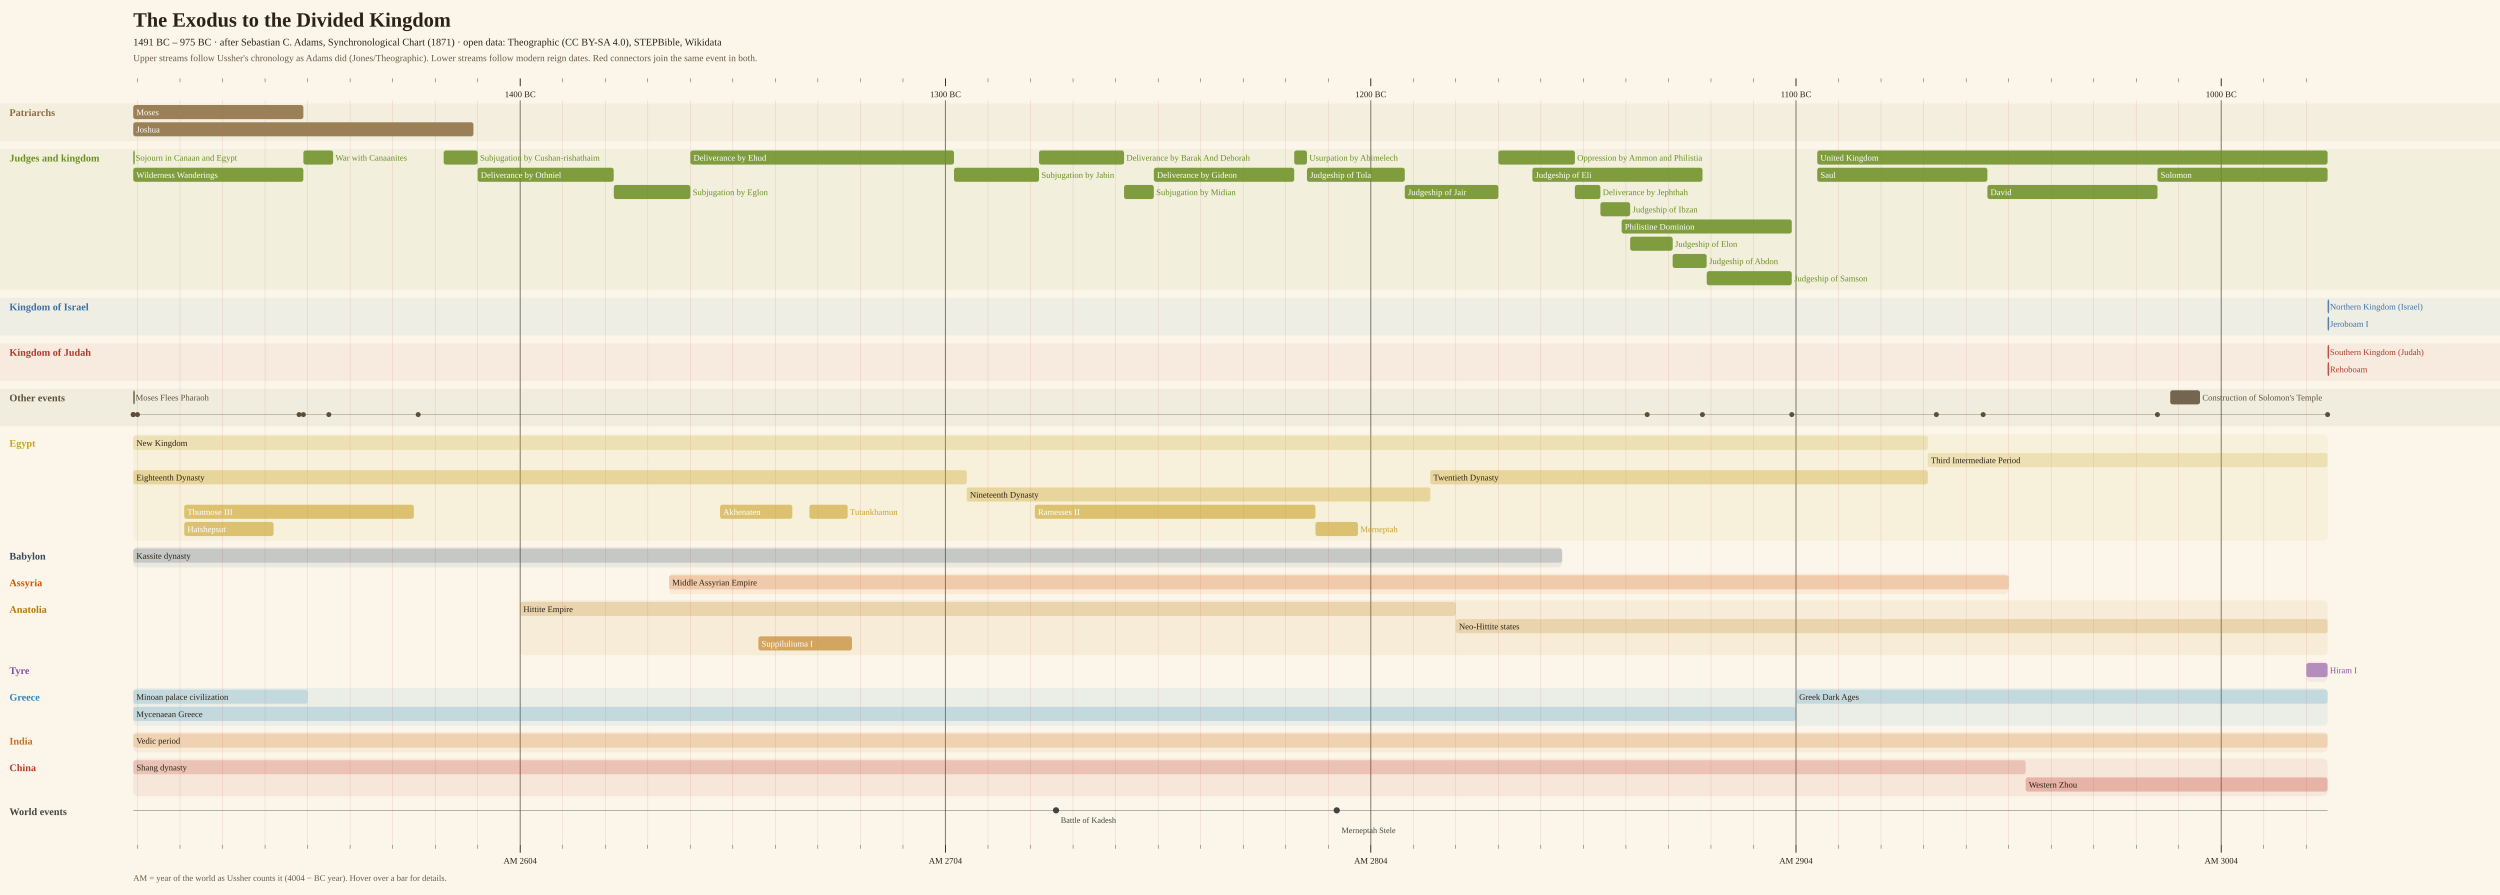
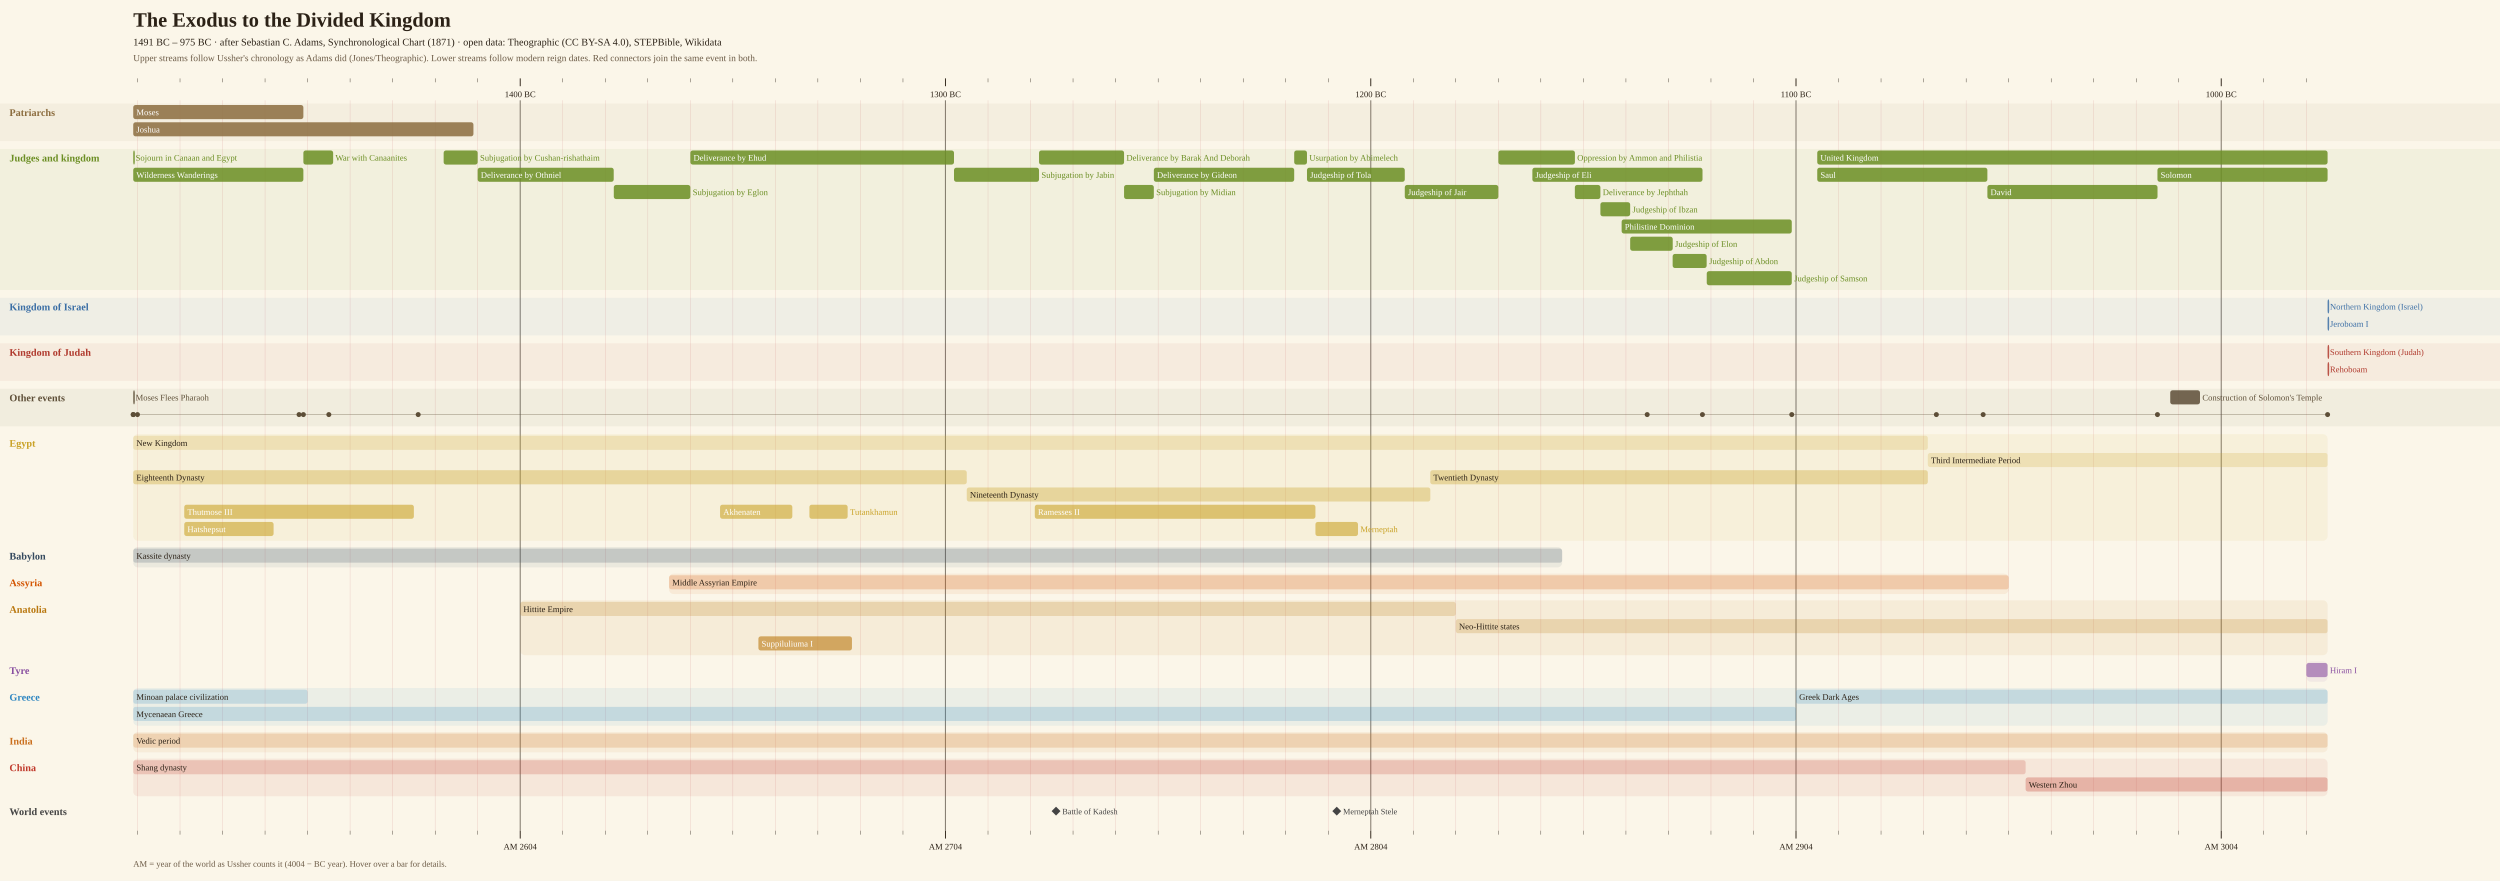
- <svg xmlns="http://www.w3.org/2000/svg" width="3190" height="1142" viewBox="0 0 3190 1142" font-family="Georgia, 'Times New Roman', serif">
+ <svg xmlns="http://www.w3.org/2000/svg" width="3190" height="1124" viewBox="0 0 3190 1124" font-family="Georgia, 'Times New Roman', serif">
  <rect width="100%" height="100%" fill="#fbf6e9" />
-   <line x1="175.4" y1="128" x2="175.4" y2="1078" stroke="#e8c4bd" stroke-width="0.6" opacity="0.8" />
-   <line x1="229.7" y1="128" x2="229.7" y2="1078" stroke="#e8c4bd" stroke-width="0.6" opacity="0.8" />
-   <line x1="284.0" y1="128" x2="284.0" y2="1078" stroke="#e8c4bd" stroke-width="0.6" opacity="0.8" />
-   <line x1="338.2" y1="128" x2="338.2" y2="1078" stroke="#e8c4bd" stroke-width="0.6" opacity="0.8" />
-   <line x1="392.5" y1="128" x2="392.5" y2="1078" stroke="#e8c4bd" stroke-width="0.6" opacity="0.8" />
-   <line x1="446.7" y1="128" x2="446.7" y2="1078" stroke="#e8c4bd" stroke-width="0.6" opacity="0.8" />
-   <line x1="501.0" y1="128" x2="501.0" y2="1078" stroke="#e8c4bd" stroke-width="0.6" opacity="0.8" />
-   <line x1="555.3" y1="128" x2="555.3" y2="1078" stroke="#e8c4bd" stroke-width="0.6" opacity="0.8" />
-   <line x1="609.5" y1="128" x2="609.5" y2="1078" stroke="#e8c4bd" stroke-width="0.6" opacity="0.8" />
-   <line x1="663.8" y1="128" x2="663.8" y2="1078" stroke="#2b2116" stroke-width="1.4" opacity="0.55" />
-   <line x1="718.1" y1="128" x2="718.1" y2="1078" stroke="#e8c4bd" stroke-width="0.6" opacity="0.8" />
-   <line x1="772.3" y1="128" x2="772.3" y2="1078" stroke="#e8c4bd" stroke-width="0.6" opacity="0.8" />
-   <line x1="826.6" y1="128" x2="826.6" y2="1078" stroke="#e8c4bd" stroke-width="0.6" opacity="0.8" />
-   <line x1="880.9" y1="128" x2="880.9" y2="1078" stroke="#e8c4bd" stroke-width="0.6" opacity="0.8" />
-   <line x1="935.1" y1="128" x2="935.1" y2="1078" stroke="#e8c4bd" stroke-width="0.6" opacity="0.8" />
-   <line x1="989.4" y1="128" x2="989.4" y2="1078" stroke="#e8c4bd" stroke-width="0.6" opacity="0.8" />
-   <line x1="1043.6" y1="128" x2="1043.6" y2="1078" stroke="#e8c4bd" stroke-width="0.6" opacity="0.8" />
-   <line x1="1097.9" y1="128" x2="1097.9" y2="1078" stroke="#e8c4bd" stroke-width="0.6" opacity="0.8" />
-   <line x1="1152.2" y1="128" x2="1152.2" y2="1078" stroke="#e8c4bd" stroke-width="0.6" opacity="0.8" />
-   <line x1="1206.4" y1="128" x2="1206.4" y2="1078" stroke="#2b2116" stroke-width="1.4" opacity="0.55" />
-   <line x1="1260.7" y1="128" x2="1260.7" y2="1078" stroke="#e8c4bd" stroke-width="0.6" opacity="0.8" />
-   <line x1="1315.0" y1="128" x2="1315.0" y2="1078" stroke="#e8c4bd" stroke-width="0.6" opacity="0.8" />
-   <line x1="1369.2" y1="128" x2="1369.2" y2="1078" stroke="#e8c4bd" stroke-width="0.6" opacity="0.8" />
-   <line x1="1423.5" y1="128" x2="1423.5" y2="1078" stroke="#e8c4bd" stroke-width="0.6" opacity="0.8" />
-   <line x1="1477.8" y1="128" x2="1477.8" y2="1078" stroke="#e8c4bd" stroke-width="0.6" opacity="0.8" />
-   <line x1="1532.0" y1="128" x2="1532.0" y2="1078" stroke="#e8c4bd" stroke-width="0.6" opacity="0.8" />
-   <line x1="1586.3" y1="128" x2="1586.3" y2="1078" stroke="#e8c4bd" stroke-width="0.6" opacity="0.8" />
-   <line x1="1640.5" y1="128" x2="1640.5" y2="1078" stroke="#e8c4bd" stroke-width="0.6" opacity="0.8" />
-   <line x1="1694.8" y1="128" x2="1694.8" y2="1078" stroke="#e8c4bd" stroke-width="0.6" opacity="0.8" />
-   <line x1="1749.1" y1="128" x2="1749.1" y2="1078" stroke="#2b2116" stroke-width="1.4" opacity="0.55" />
-   <line x1="1803.3" y1="128" x2="1803.3" y2="1078" stroke="#e8c4bd" stroke-width="0.6" opacity="0.8" />
-   <line x1="1857.6" y1="128" x2="1857.6" y2="1078" stroke="#e8c4bd" stroke-width="0.6" opacity="0.8" />
-   <line x1="1911.9" y1="128" x2="1911.9" y2="1078" stroke="#e8c4bd" stroke-width="0.6" opacity="0.8" />
-   <line x1="1966.1" y1="128" x2="1966.1" y2="1078" stroke="#e8c4bd" stroke-width="0.6" opacity="0.8" />
-   <line x1="2020.4" y1="128" x2="2020.4" y2="1078" stroke="#e8c4bd" stroke-width="0.6" opacity="0.8" />
-   <line x1="2074.7" y1="128" x2="2074.7" y2="1078" stroke="#e8c4bd" stroke-width="0.6" opacity="0.8" />
-   <line x1="2128.9" y1="128" x2="2128.9" y2="1078" stroke="#e8c4bd" stroke-width="0.6" opacity="0.8" />
-   <line x1="2183.2" y1="128" x2="2183.2" y2="1078" stroke="#e8c4bd" stroke-width="0.6" opacity="0.8" />
-   <line x1="2237.4" y1="128" x2="2237.4" y2="1078" stroke="#e8c4bd" stroke-width="0.6" opacity="0.8" />
-   <line x1="2291.7" y1="128" x2="2291.7" y2="1078" stroke="#2b2116" stroke-width="1.4" opacity="0.55" />
-   <line x1="2346.0" y1="128" x2="2346.0" y2="1078" stroke="#e8c4bd" stroke-width="0.6" opacity="0.8" />
-   <line x1="2400.2" y1="128" x2="2400.2" y2="1078" stroke="#e8c4bd" stroke-width="0.6" opacity="0.8" />
-   <line x1="2454.5" y1="128" x2="2454.5" y2="1078" stroke="#e8c4bd" stroke-width="0.6" opacity="0.8" />
-   <line x1="2508.8" y1="128" x2="2508.8" y2="1078" stroke="#e8c4bd" stroke-width="0.6" opacity="0.8" />
-   <line x1="2563.0" y1="128" x2="2563.0" y2="1078" stroke="#e8c4bd" stroke-width="0.6" opacity="0.8" />
-   <line x1="2617.3" y1="128" x2="2617.3" y2="1078" stroke="#e8c4bd" stroke-width="0.6" opacity="0.8" />
-   <line x1="2671.6" y1="128" x2="2671.6" y2="1078" stroke="#e8c4bd" stroke-width="0.6" opacity="0.8" />
-   <line x1="2725.8" y1="128" x2="2725.8" y2="1078" stroke="#e8c4bd" stroke-width="0.6" opacity="0.8" />
-   <line x1="2780.1" y1="128" x2="2780.1" y2="1078" stroke="#e8c4bd" stroke-width="0.6" opacity="0.8" />
-   <line x1="2834.3" y1="128" x2="2834.3" y2="1078" stroke="#2b2116" stroke-width="1.4" opacity="0.55" />
-   <line x1="2888.6" y1="128" x2="2888.6" y2="1078" stroke="#e8c4bd" stroke-width="0.6" opacity="0.8" />
-   <line x1="2942.9" y1="128" x2="2942.9" y2="1078" stroke="#e8c4bd" stroke-width="0.6" opacity="0.8" />
+   <line x1="175.4" y1="128" x2="175.4" y2="1060" stroke="#e8c4bd" stroke-width="0.6" opacity="0.8" />
+   <line x1="229.7" y1="128" x2="229.7" y2="1060" stroke="#e8c4bd" stroke-width="0.6" opacity="0.8" />
+   <line x1="284.0" y1="128" x2="284.0" y2="1060" stroke="#e8c4bd" stroke-width="0.6" opacity="0.8" />
+   <line x1="338.2" y1="128" x2="338.2" y2="1060" stroke="#e8c4bd" stroke-width="0.6" opacity="0.8" />
+   <line x1="392.5" y1="128" x2="392.5" y2="1060" stroke="#e8c4bd" stroke-width="0.6" opacity="0.8" />
+   <line x1="446.7" y1="128" x2="446.7" y2="1060" stroke="#e8c4bd" stroke-width="0.6" opacity="0.8" />
+   <line x1="501.0" y1="128" x2="501.0" y2="1060" stroke="#e8c4bd" stroke-width="0.6" opacity="0.8" />
+   <line x1="555.3" y1="128" x2="555.3" y2="1060" stroke="#e8c4bd" stroke-width="0.6" opacity="0.8" />
+   <line x1="609.5" y1="128" x2="609.5" y2="1060" stroke="#e8c4bd" stroke-width="0.6" opacity="0.8" />
+   <line x1="663.8" y1="128" x2="663.8" y2="1060" stroke="#2b2116" stroke-width="1.4" opacity="0.55" />
+   <line x1="718.1" y1="128" x2="718.1" y2="1060" stroke="#e8c4bd" stroke-width="0.6" opacity="0.8" />
+   <line x1="772.3" y1="128" x2="772.3" y2="1060" stroke="#e8c4bd" stroke-width="0.6" opacity="0.8" />
+   <line x1="826.6" y1="128" x2="826.6" y2="1060" stroke="#e8c4bd" stroke-width="0.6" opacity="0.8" />
+   <line x1="880.9" y1="128" x2="880.9" y2="1060" stroke="#e8c4bd" stroke-width="0.6" opacity="0.8" />
+   <line x1="935.1" y1="128" x2="935.1" y2="1060" stroke="#e8c4bd" stroke-width="0.6" opacity="0.8" />
+   <line x1="989.4" y1="128" x2="989.4" y2="1060" stroke="#e8c4bd" stroke-width="0.6" opacity="0.8" />
+   <line x1="1043.6" y1="128" x2="1043.6" y2="1060" stroke="#e8c4bd" stroke-width="0.6" opacity="0.8" />
+   <line x1="1097.9" y1="128" x2="1097.9" y2="1060" stroke="#e8c4bd" stroke-width="0.6" opacity="0.8" />
+   <line x1="1152.2" y1="128" x2="1152.2" y2="1060" stroke="#e8c4bd" stroke-width="0.6" opacity="0.8" />
+   <line x1="1206.4" y1="128" x2="1206.4" y2="1060" stroke="#2b2116" stroke-width="1.4" opacity="0.55" />
+   <line x1="1260.7" y1="128" x2="1260.7" y2="1060" stroke="#e8c4bd" stroke-width="0.6" opacity="0.8" />
+   <line x1="1315.0" y1="128" x2="1315.0" y2="1060" stroke="#e8c4bd" stroke-width="0.6" opacity="0.8" />
+   <line x1="1369.2" y1="128" x2="1369.2" y2="1060" stroke="#e8c4bd" stroke-width="0.6" opacity="0.8" />
+   <line x1="1423.5" y1="128" x2="1423.5" y2="1060" stroke="#e8c4bd" stroke-width="0.6" opacity="0.8" />
+   <line x1="1477.8" y1="128" x2="1477.8" y2="1060" stroke="#e8c4bd" stroke-width="0.6" opacity="0.8" />
+   <line x1="1532.0" y1="128" x2="1532.0" y2="1060" stroke="#e8c4bd" stroke-width="0.6" opacity="0.8" />
+   <line x1="1586.3" y1="128" x2="1586.3" y2="1060" stroke="#e8c4bd" stroke-width="0.6" opacity="0.8" />
+   <line x1="1640.5" y1="128" x2="1640.5" y2="1060" stroke="#e8c4bd" stroke-width="0.6" opacity="0.8" />
+   <line x1="1694.8" y1="128" x2="1694.8" y2="1060" stroke="#e8c4bd" stroke-width="0.6" opacity="0.8" />
+   <line x1="1749.1" y1="128" x2="1749.1" y2="1060" stroke="#2b2116" stroke-width="1.4" opacity="0.55" />
+   <line x1="1803.3" y1="128" x2="1803.3" y2="1060" stroke="#e8c4bd" stroke-width="0.6" opacity="0.8" />
+   <line x1="1857.6" y1="128" x2="1857.6" y2="1060" stroke="#e8c4bd" stroke-width="0.6" opacity="0.8" />
+   <line x1="1911.9" y1="128" x2="1911.9" y2="1060" stroke="#e8c4bd" stroke-width="0.6" opacity="0.8" />
+   <line x1="1966.1" y1="128" x2="1966.1" y2="1060" stroke="#e8c4bd" stroke-width="0.6" opacity="0.8" />
+   <line x1="2020.4" y1="128" x2="2020.4" y2="1060" stroke="#e8c4bd" stroke-width="0.6" opacity="0.8" />
+   <line x1="2074.7" y1="128" x2="2074.7" y2="1060" stroke="#e8c4bd" stroke-width="0.6" opacity="0.8" />
+   <line x1="2128.9" y1="128" x2="2128.9" y2="1060" stroke="#e8c4bd" stroke-width="0.6" opacity="0.8" />
+   <line x1="2183.2" y1="128" x2="2183.2" y2="1060" stroke="#e8c4bd" stroke-width="0.6" opacity="0.8" />
+   <line x1="2237.4" y1="128" x2="2237.4" y2="1060" stroke="#e8c4bd" stroke-width="0.6" opacity="0.8" />
+   <line x1="2291.7" y1="128" x2="2291.7" y2="1060" stroke="#2b2116" stroke-width="1.4" opacity="0.55" />
+   <line x1="2346.0" y1="128" x2="2346.0" y2="1060" stroke="#e8c4bd" stroke-width="0.6" opacity="0.8" />
+   <line x1="2400.2" y1="128" x2="2400.2" y2="1060" stroke="#e8c4bd" stroke-width="0.6" opacity="0.8" />
+   <line x1="2454.5" y1="128" x2="2454.5" y2="1060" stroke="#e8c4bd" stroke-width="0.6" opacity="0.8" />
+   <line x1="2508.8" y1="128" x2="2508.8" y2="1060" stroke="#e8c4bd" stroke-width="0.6" opacity="0.8" />
+   <line x1="2563.0" y1="128" x2="2563.0" y2="1060" stroke="#e8c4bd" stroke-width="0.6" opacity="0.8" />
+   <line x1="2617.3" y1="128" x2="2617.3" y2="1060" stroke="#e8c4bd" stroke-width="0.6" opacity="0.8" />
+   <line x1="2671.6" y1="128" x2="2671.6" y2="1060" stroke="#e8c4bd" stroke-width="0.6" opacity="0.8" />
+   <line x1="2725.8" y1="128" x2="2725.8" y2="1060" stroke="#e8c4bd" stroke-width="0.6" opacity="0.8" />
+   <line x1="2780.1" y1="128" x2="2780.1" y2="1060" stroke="#e8c4bd" stroke-width="0.6" opacity="0.8" />
+   <line x1="2834.3" y1="128" x2="2834.3" y2="1060" stroke="#2b2116" stroke-width="1.4" opacity="0.55" />
+   <line x1="2888.6" y1="128" x2="2888.6" y2="1060" stroke="#e8c4bd" stroke-width="0.6" opacity="0.8" />
+   <line x1="2942.9" y1="128" x2="2942.9" y2="1060" stroke="#e8c4bd" stroke-width="0.6" opacity="0.8" />
  <rect x="170.0" y="968" width="2800.0" height="48" fill="#c0392b" opacity="0.08" rx="6" />
  <rect x="170.0" y="934" width="2800.0" height="26" fill="#ca6f1e" opacity="0.08" rx="6" />
  <rect x="170.0" y="878" width="2800.0" height="48" fill="#2e86c1" opacity="0.08" rx="6" />
  <rect x="2942.9" y="844" width="27.1" height="26" fill="#884ea0" opacity="0.08" rx="6" />
  <rect x="663.8" y="766" width="2306.2" height="70" fill="#b9770e" opacity="0.08" rx="6" />
  <rect x="853.7" y="732" width="1709.3" height="26" fill="#d35400" opacity="0.08" rx="6" />
  <rect x="170.0" y="698" width="1823.3" height="26" fill="#34495e" opacity="0.08" rx="6" />
  <rect x="170.0" y="554" width="2800.0" height="136" fill="#c9a227" opacity="0.08" rx="6" />
  <text x="170.0" y="34.0" font-size="26" text-anchor="start" font-weight="bold" fill="#2b2116">The Exodus to the Divided Kingdom</text>
  <text x="170.0" y="58.0" font-size="13" text-anchor="start" font-weight="normal" fill="#2b2116">1491 BC – 975 BC · after Sebastian C. Adams, Synchronological Chart (1871) · open data: Theographic (CC BY-SA 4.0), STEPBible, Wikidata</text>
  <text x="170.0" y="78.0" font-size="12" text-anchor="start" font-weight="normal" fill="#6b5a45">Upper streams follow Ussher's chronology as Adams did (Jones/Theographic). Lower streams follow modern reign dates. Red connectors join the same event in both.</text>
  <line x1="175.4" y1="100" x2="175.4" y2="105" stroke="#2b2116" stroke-width="0.5" />
  <line x1="229.7" y1="100" x2="229.7" y2="105" stroke="#2b2116" stroke-width="0.5" />
  <line x1="284.0" y1="100" x2="284.0" y2="105" stroke="#2b2116" stroke-width="0.5" />
  <line x1="338.2" y1="100" x2="338.2" y2="105" stroke="#2b2116" stroke-width="0.5" />
  <line x1="392.5" y1="100" x2="392.5" y2="105" stroke="#2b2116" stroke-width="0.5" />
  <line x1="446.7" y1="100" x2="446.7" y2="105" stroke="#2b2116" stroke-width="0.5" />
  <line x1="501.0" y1="100" x2="501.0" y2="105" stroke="#2b2116" stroke-width="0.5" />
  <line x1="555.3" y1="100" x2="555.3" y2="105" stroke="#2b2116" stroke-width="0.5" />
  <line x1="609.5" y1="100" x2="609.5" y2="105" stroke="#2b2116" stroke-width="0.5" />
  <line x1="663.8" y1="100" x2="663.8" y2="110" stroke="#2b2116" stroke-width="1.2" />
  <text x="663.8" y="124.0" font-size="11" text-anchor="middle" font-weight="normal" fill="#2b2116">1400 BC</text>
  <line x1="718.1" y1="100" x2="718.1" y2="105" stroke="#2b2116" stroke-width="0.5" />
  <line x1="772.3" y1="100" x2="772.3" y2="105" stroke="#2b2116" stroke-width="0.5" />
  <line x1="826.6" y1="100" x2="826.6" y2="105" stroke="#2b2116" stroke-width="0.5" />
  <line x1="880.9" y1="100" x2="880.9" y2="105" stroke="#2b2116" stroke-width="0.5" />
  <line x1="935.1" y1="100" x2="935.1" y2="105" stroke="#2b2116" stroke-width="0.5" />
  <line x1="989.4" y1="100" x2="989.4" y2="105" stroke="#2b2116" stroke-width="0.5" />
  <line x1="1043.6" y1="100" x2="1043.6" y2="105" stroke="#2b2116" stroke-width="0.5" />
  <line x1="1097.9" y1="100" x2="1097.9" y2="105" stroke="#2b2116" stroke-width="0.5" />
  <line x1="1152.2" y1="100" x2="1152.2" y2="105" stroke="#2b2116" stroke-width="0.5" />
  <line x1="1206.4" y1="100" x2="1206.4" y2="110" stroke="#2b2116" stroke-width="1.2" />
  <text x="1206.4" y="124.0" font-size="11" text-anchor="middle" font-weight="normal" fill="#2b2116">1300 BC</text>
  <line x1="1260.7" y1="100" x2="1260.7" y2="105" stroke="#2b2116" stroke-width="0.5" />
  <line x1="1315.0" y1="100" x2="1315.0" y2="105" stroke="#2b2116" stroke-width="0.5" />
  <line x1="1369.2" y1="100" x2="1369.2" y2="105" stroke="#2b2116" stroke-width="0.5" />
  <line x1="1423.5" y1="100" x2="1423.5" y2="105" stroke="#2b2116" stroke-width="0.5" />
  <line x1="1477.8" y1="100" x2="1477.8" y2="105" stroke="#2b2116" stroke-width="0.5" />
  <line x1="1532.0" y1="100" x2="1532.0" y2="105" stroke="#2b2116" stroke-width="0.5" />
  <line x1="1586.3" y1="100" x2="1586.3" y2="105" stroke="#2b2116" stroke-width="0.5" />
  <line x1="1640.5" y1="100" x2="1640.5" y2="105" stroke="#2b2116" stroke-width="0.5" />
  <line x1="1694.8" y1="100" x2="1694.8" y2="105" stroke="#2b2116" stroke-width="0.5" />
  <line x1="1749.1" y1="100" x2="1749.1" y2="110" stroke="#2b2116" stroke-width="1.2" />
  <text x="1749.1" y="124.0" font-size="11" text-anchor="middle" font-weight="normal" fill="#2b2116">1200 BC</text>
  <line x1="1803.3" y1="100" x2="1803.3" y2="105" stroke="#2b2116" stroke-width="0.5" />
  <line x1="1857.6" y1="100" x2="1857.6" y2="105" stroke="#2b2116" stroke-width="0.5" />
  <line x1="1911.9" y1="100" x2="1911.9" y2="105" stroke="#2b2116" stroke-width="0.5" />
  <line x1="1966.1" y1="100" x2="1966.1" y2="105" stroke="#2b2116" stroke-width="0.5" />
  <line x1="2020.4" y1="100" x2="2020.4" y2="105" stroke="#2b2116" stroke-width="0.5" />
  <line x1="2074.7" y1="100" x2="2074.7" y2="105" stroke="#2b2116" stroke-width="0.5" />
  <line x1="2128.9" y1="100" x2="2128.9" y2="105" stroke="#2b2116" stroke-width="0.5" />
  <line x1="2183.2" y1="100" x2="2183.2" y2="105" stroke="#2b2116" stroke-width="0.5" />
  <line x1="2237.4" y1="100" x2="2237.4" y2="105" stroke="#2b2116" stroke-width="0.5" />
  <line x1="2291.7" y1="100" x2="2291.7" y2="110" stroke="#2b2116" stroke-width="1.2" />
  <text x="2291.7" y="124.0" font-size="11" text-anchor="middle" font-weight="normal" fill="#2b2116">1100 BC</text>
  <line x1="2346.0" y1="100" x2="2346.0" y2="105" stroke="#2b2116" stroke-width="0.5" />
  <line x1="2400.2" y1="100" x2="2400.2" y2="105" stroke="#2b2116" stroke-width="0.5" />
  <line x1="2454.5" y1="100" x2="2454.5" y2="105" stroke="#2b2116" stroke-width="0.5" />
  <line x1="2508.8" y1="100" x2="2508.8" y2="105" stroke="#2b2116" stroke-width="0.5" />
  <line x1="2563.0" y1="100" x2="2563.0" y2="105" stroke="#2b2116" stroke-width="0.5" />
  <line x1="2617.3" y1="100" x2="2617.3" y2="105" stroke="#2b2116" stroke-width="0.5" />
  <line x1="2671.6" y1="100" x2="2671.6" y2="105" stroke="#2b2116" stroke-width="0.5" />
  <line x1="2725.8" y1="100" x2="2725.8" y2="105" stroke="#2b2116" stroke-width="0.5" />
  <line x1="2780.1" y1="100" x2="2780.1" y2="105" stroke="#2b2116" stroke-width="0.5" />
  <line x1="2834.3" y1="100" x2="2834.3" y2="110" stroke="#2b2116" stroke-width="1.2" />
  <text x="2834.3" y="124.0" font-size="11" text-anchor="middle" font-weight="normal" fill="#2b2116">1000 BC</text>
  <line x1="2888.6" y1="100" x2="2888.6" y2="105" stroke="#2b2116" stroke-width="0.5" />
  <line x1="2942.9" y1="100" x2="2942.9" y2="105" stroke="#2b2116" stroke-width="0.5" />
  <rect x="0" y="132" width="3190" height="48" fill="#8c6d3f" opacity="0.06" />
  <text x="12.0" y="148.0" font-size="13" text-anchor="start" font-weight="bold" fill="#8c6d3f">Patriarchs</text>
  <g>
    <rect x="170.0" y="134" width="217.1" height="18" rx="3" fill="#8c6d3f" opacity="0.85" />
  </g>
  <text x="174.0" y="147.0" font-size="11" text-anchor="start" font-weight="normal" fill="#ffffff">Moses</text>
  <g>
    <rect x="170.0" y="156" width="434.1" height="18" rx="3" fill="#8c6d3f" opacity="0.85" />
  </g>
  <text x="174.0" y="169.0" font-size="11" text-anchor="start" font-weight="normal" fill="#ffffff">Joshua</text>
  <rect x="0" y="190" width="3190" height="180" fill="#6b8e23" opacity="0.06" />
  <text x="12.0" y="206.0" font-size="13" text-anchor="start" font-weight="bold" fill="#6b8e23">Judges and kingdom</text>
  <g>
    <rect x="170.0" y="192" width="2.0" height="18" rx="3" fill="#6b8e23" opacity="0.85" />
  </g>
  <text x="173.0" y="205.0" font-size="11" text-anchor="start" font-weight="normal" fill="#6b8e23">Sojourn in Canaan and Egypt</text>
  <g>
    <rect x="170.0" y="214" width="217.1" height="18" rx="3" fill="#6b8e23" opacity="0.85" />
  </g>
  <text x="174.0" y="227.0" font-size="11" text-anchor="start" font-weight="normal" fill="#ffffff">Wilderness Wanderings</text>
  <g>
    <rect x="387.1" y="192" width="38.0" height="18" rx="3" fill="#6b8e23" opacity="0.85" />
  </g>
  <text x="428.0" y="205.0" font-size="11" text-anchor="start" font-weight="normal" fill="#6b8e23">War with Canaanites</text>
  <g>
    <rect x="566.1" y="192" width="43.4" height="18" rx="3" fill="#6b8e23" opacity="0.85" />
  </g>
  <text x="612.5" y="205.0" font-size="11" text-anchor="start" font-weight="normal" fill="#6b8e23">Subjugation by Cushan-rishathaim</text>
  <g>
    <rect x="609.5" y="214" width="173.6" height="18" rx="3" fill="#6b8e23" opacity="0.85" />
  </g>
  <text x="613.5" y="227.0" font-size="11" text-anchor="start" font-weight="normal" fill="#ffffff">Deliverance by Othniel</text>
  <g>
    <rect x="783.2" y="236" width="97.7" height="18" rx="3" fill="#6b8e23" opacity="0.85" />
  </g>
  <text x="883.9" y="249.0" font-size="11" text-anchor="start" font-weight="normal" fill="#6b8e23">Subjugation by Eglon</text>
  <g>
    <rect x="880.9" y="192" width="336.4" height="18" rx="3" fill="#6b8e23" opacity="0.85" />
  </g>
  <text x="884.9" y="205.0" font-size="11" text-anchor="start" font-weight="normal" fill="#ffffff">Deliverance by Ehud</text>
  <g>
    <rect x="1217.3" y="214" width="108.5" height="18" rx="3" fill="#6b8e23" opacity="0.85" />
  </g>
  <text x="1328.8" y="227.0" font-size="11" text-anchor="start" font-weight="normal" fill="#6b8e23">Subjugation by Jabin</text>
  <g>
    <rect x="1325.8" y="192" width="108.5" height="18" rx="3" fill="#6b8e23" opacity="0.85" />
  </g>
  <text x="1437.3" y="205.0" font-size="11" text-anchor="start" font-weight="normal" fill="#6b8e23">Deliverance by Barak And Deborah</text>
  <g>
    <rect x="1434.3" y="236" width="38.0" height="18" rx="3" fill="#6b8e23" opacity="0.85" />
  </g>
  <text x="1475.3" y="249.0" font-size="11" text-anchor="start" font-weight="normal" fill="#6b8e23">Subjugation by Midian</text>
  <g>
    <rect x="1472.3" y="214" width="179.1" height="18" rx="3" fill="#6b8e23" opacity="0.85" />
  </g>
  <text x="1476.3" y="227.0" font-size="11" text-anchor="start" font-weight="normal" fill="#ffffff">Deliverance by Gideon</text>
  <g>
    <rect x="1651.4" y="192" width="16.3" height="18" rx="3" fill="#6b8e23" opacity="0.85" />
  </g>
  <text x="1670.7" y="205.0" font-size="11" text-anchor="start" font-weight="normal" fill="#6b8e23">Usurpation by Abimelech</text>
  <g>
    <rect x="1667.7" y="214" width="124.8" height="18" rx="3" fill="#6b8e23" opacity="0.85" />
  </g>
  <text x="1671.7" y="227.0" font-size="11" text-anchor="start" font-weight="normal" fill="#ffffff">Judgeship of Tola</text>
  <g>
    <rect x="1792.5" y="236" width="119.4" height="18" rx="3" fill="#6b8e23" opacity="0.85" />
  </g>
  <text x="1796.5" y="249.0" font-size="11" text-anchor="start" font-weight="normal" fill="#ffffff">Judgeship of Jair</text>
  <g>
    <rect x="1911.9" y="192" width="97.7" height="18" rx="3" fill="#6b8e23" opacity="0.85" />
  </g>
  <text x="2012.5" y="205.0" font-size="11" text-anchor="start" font-weight="normal" fill="#6b8e23">Oppression by Ammon and Philistia</text>
  <g>
    <rect x="1955.3" y="214" width="217.1" height="18" rx="3" fill="#6b8e23" opacity="0.85" />
  </g>
  <text x="1959.3" y="227.0" font-size="11" text-anchor="start" font-weight="normal" fill="#ffffff">Judgeship of Eli</text>
  <g>
    <rect x="2009.5" y="236" width="32.6" height="18" rx="3" fill="#6b8e23" opacity="0.85" />
  </g>
  <text x="2045.1" y="249.0" font-size="11" text-anchor="start" font-weight="normal" fill="#6b8e23">Deliverance by Jephthah</text>
  <g>
    <rect x="2042.1" y="258" width="38.0" height="18" rx="3" fill="#6b8e23" opacity="0.85" />
  </g>
  <text x="2083.1" y="271.0" font-size="11" text-anchor="start" font-weight="normal" fill="#6b8e23">Judgeship of Ibzan</text>
  <g>
    <rect x="2069.2" y="280" width="217.1" height="18" rx="3" fill="#6b8e23" opacity="0.85" />
  </g>
  <text x="2073.2" y="293.0" font-size="11" text-anchor="start" font-weight="normal" fill="#ffffff">Philistine Dominion</text>
  <g>
    <rect x="2080.1" y="302" width="54.3" height="18" rx="3" fill="#6b8e23" opacity="0.85" />
  </g>
  <text x="2137.3" y="315.0" font-size="11" text-anchor="start" font-weight="normal" fill="#6b8e23">Judgeship of Elon</text>
  <g>
    <rect x="2134.3" y="324" width="43.4" height="18" rx="3" fill="#6b8e23" opacity="0.85" />
  </g>
  <text x="2180.8" y="337.0" font-size="11" text-anchor="start" font-weight="normal" fill="#6b8e23">Judgeship of Abdon</text>
  <g>
    <rect x="2177.8" y="346" width="108.5" height="18" rx="3" fill="#6b8e23" opacity="0.85" />
  </g>
  <text x="2289.3" y="359.0" font-size="11" text-anchor="start" font-weight="normal" fill="#6b8e23">Judgeship of Samson</text>
  <g>
    <rect x="2318.8" y="192" width="651.2" height="18" rx="3" fill="#6b8e23" opacity="0.85" />
  </g>
  <text x="2322.8" y="205.0" font-size="11" text-anchor="start" font-weight="normal" fill="#ffffff">United Kingdom</text>
  <g>
    <rect x="2318.8" y="214" width="217.1" height="18" rx="3" fill="#6b8e23" opacity="0.85" />
  </g>
  <text x="2322.8" y="227.0" font-size="11" text-anchor="start" font-weight="normal" fill="#ffffff">Saul</text>
  <g>
    <rect x="2535.9" y="236" width="217.1" height="18" rx="3" fill="#6b8e23" opacity="0.85" />
  </g>
  <text x="2539.9" y="249.0" font-size="11" text-anchor="start" font-weight="normal" fill="#ffffff">David</text>
  <g>
    <rect x="2752.9" y="214" width="217.1" height="18" rx="3" fill="#6b8e23" opacity="0.85" />
  </g>
  <text x="2756.9" y="227.0" font-size="11" text-anchor="start" font-weight="normal" fill="#ffffff">Solomon</text>
  <rect x="0" y="380" width="3190" height="48" fill="#3b6ea5" opacity="0.06" />
  <text x="12.0" y="396.0" font-size="13" text-anchor="start" font-weight="bold" fill="#3b6ea5">Kingdom of Israel</text>
  <g>
    <rect x="2970.0" y="382" width="2.0" height="18" rx="3" fill="#3b6ea5" opacity="0.85" />
  </g>
  <text x="2973.0" y="395.0" font-size="11" text-anchor="start" font-weight="normal" fill="#3b6ea5">Northern Kingdom (Israel)</text>
  <g>
    <rect x="2970.0" y="404" width="2.0" height="18" rx="3" fill="#3b6ea5" opacity="0.85" />
  </g>
  <text x="2973.0" y="417.0" font-size="11" text-anchor="start" font-weight="normal" fill="#3b6ea5">Jeroboam I</text>
  <rect x="0" y="438" width="3190" height="48" fill="#b03a2e" opacity="0.06" />
  <text x="12.0" y="454.0" font-size="13" text-anchor="start" font-weight="bold" fill="#b03a2e">Kingdom of Judah</text>
  <g>
    <rect x="2970.0" y="440" width="2.0" height="18" rx="3" fill="#b03a2e" opacity="0.85" />
  </g>
  <text x="2973.0" y="453.0" font-size="11" text-anchor="start" font-weight="normal" fill="#b03a2e">Southern Kingdom (Judah)</text>
  <g>
    <rect x="2970.0" y="462" width="2.0" height="18" rx="3" fill="#b03a2e" opacity="0.85" />
  </g>
  <text x="2973.0" y="475.0" font-size="11" text-anchor="start" font-weight="normal" fill="#b03a2e">Rehoboam</text>
  <rect x="0" y="496" width="3190" height="48" fill="#5d4e37" opacity="0.06" />
  <text x="12.0" y="512.0" font-size="13" text-anchor="start" font-weight="bold" fill="#5d4e37">Other events</text>
  <g>
    <rect x="170.0" y="498" width="2.0" height="18" rx="3" fill="#5d4e37" opacity="0.85" />
  </g>
  <text x="173.0" y="511.0" font-size="11" text-anchor="start" font-weight="normal" fill="#5d4e37">Moses Flees Pharaoh</text>
  <g>
    <rect x="2769.2" y="498" width="38.0" height="18" rx="3" fill="#5d4e37" opacity="0.85" />
  </g>
  <text x="2810.2" y="511.0" font-size="11" text-anchor="start" font-weight="normal" fill="#5d4e37">Construction of Solomon's Temple</text>
  <line x1="170.0" y1="529.0" x2="2970.0" y2="529.0" stroke="#5d4e37" stroke-width="0.4" />
  <g>
    <circle cx="170.0" cy="529.0" r="3.2" fill="#5d4e37" />
  </g>
  <g>
    <circle cx="170.0" cy="529.0" r="3.2" fill="#5d4e37" />
  </g>
  <g>
    <circle cx="175.4" cy="529.0" r="3.2" fill="#5d4e37" />
  </g>
  <g>
    <circle cx="381.6" cy="529.0" r="3.2" fill="#5d4e37" />
  </g>
  <g>
    <circle cx="387.1" cy="529.0" r="3.2" fill="#5d4e37" />
  </g>
  <g>
    <circle cx="419.6" cy="529.0" r="3.2" fill="#5d4e37" />
  </g>
  <g>
    <circle cx="533.6" cy="529.0" r="3.2" fill="#5d4e37" />
  </g>
  <g>
    <circle cx="2101.8" cy="529.0" r="3.2" fill="#5d4e37" />
  </g>
  <g>
    <circle cx="2172.3" cy="529.0" r="3.2" fill="#5d4e37" />
  </g>
  <g>
    <circle cx="2286.3" cy="529.0" r="3.2" fill="#5d4e37" />
  </g>
  <g>
    <circle cx="2470.8" cy="529.0" r="3.2" fill="#5d4e37" />
  </g>
  <g>
    <circle cx="2530.5" cy="529.0" r="3.2" fill="#5d4e37" />
  </g>
  <g>
    <circle cx="2752.9" cy="529.0" r="3.2" fill="#5d4e37" />
  </g>
  <g>
    <circle cx="2970.0" cy="529.0" r="3.2" fill="#5d4e37" />
  </g>
  <text x="12.0" y="570.0" font-size="13" text-anchor="start" font-weight="bold" fill="#c9a227">Egypt</text>
  <g>
    <rect x="170.0" y="556" width="2289.9" height="18" rx="3" fill="#c9a227" opacity="0.21" />
  </g>
  <text x="174.0" y="569.0" font-size="11" text-anchor="start" font-weight="normal" fill="#2b2116">New Kingdom</text>
  <g>
    <rect x="2459.9" y="578" width="510.1" height="18" rx="3" fill="#c9a227" opacity="0.21" />
  </g>
  <text x="2463.9" y="591.0" font-size="11" text-anchor="start" font-weight="normal" fill="#2b2116">Third Intermediate Period</text>
  <g>
    <rect x="170.0" y="600" width="1063.6" height="18" rx="3" fill="#c9a227" opacity="0.35" />
  </g>
  <text x="174.0" y="613.0" font-size="11" text-anchor="start" font-weight="normal" fill="#2b2116">Eighteenth Dynasty</text>
  <g>
    <rect x="1233.6" y="622" width="591.5" height="18" rx="3" fill="#c9a227" opacity="0.35" />
  </g>
  <text x="1237.6" y="635.0" font-size="11" text-anchor="start" font-weight="normal" fill="#2b2116">Nineteenth Dynasty</text>
  <g>
    <rect x="1825.0" y="600" width="634.9" height="18" rx="3" fill="#c9a227" opacity="0.35" />
  </g>
  <text x="1829.0" y="613.0" font-size="11" text-anchor="start" font-weight="normal" fill="#2b2116">Twentieth Dynasty</text>
  <g>
    <rect x="235.1" y="644" width="293.0" height="18" rx="3" fill="#c9a227" opacity="0.59" />
  </g>
  <text x="239.1" y="657.0" font-size="11" text-anchor="start" font-weight="normal" fill="#ffffff">Thutmose III</text>
  <g>
    <rect x="235.1" y="666" width="114.0" height="18" rx="3" fill="#c9a227" opacity="0.59" />
  </g>
  <text x="239.1" y="679.0" font-size="11" text-anchor="start" font-weight="normal" fill="#ffffff">Hatshepsut</text>
  <g>
    <rect x="918.8" y="644" width="92.2" height="18" rx="3" fill="#c9a227" opacity="0.59" />
  </g>
  <text x="922.8" y="657.0" font-size="11" text-anchor="start" font-weight="normal" fill="#ffffff">Akhenaten</text>
  <g>
    <rect x="1032.8" y="644" width="48.8" height="18" rx="3" fill="#c9a227" opacity="0.59" />
  </g>
  <text x="1084.6" y="657.0" font-size="11" text-anchor="start" font-weight="normal" fill="#c9a227">Tutankhamun</text>
  <g>
    <rect x="1320.4" y="644" width="358.1" height="18" rx="3" fill="#c9a227" opacity="0.59" />
  </g>
  <text x="1324.4" y="657.0" font-size="11" text-anchor="start" font-weight="normal" fill="#ffffff">Ramesses II</text>
  <g>
    <rect x="1678.5" y="666" width="54.3" height="18" rx="3" fill="#c9a227" opacity="0.59" />
  </g>
  <text x="1735.8" y="679.0" font-size="11" text-anchor="start" font-weight="normal" fill="#c9a227">Merneptah</text>
  <text x="12.0" y="714.0" font-size="13" text-anchor="start" font-weight="bold" fill="#34495e">Babylon</text>
  <g>
    <rect x="170.0" y="700" width="1823.3" height="18" rx="3" fill="#34495e" opacity="0.21" />
  </g>
  <text x="174.0" y="713.0" font-size="11" text-anchor="start" font-weight="normal" fill="#2b2116">Kassite dynasty</text>
  <text x="12.0" y="748.0" font-size="13" text-anchor="start" font-weight="bold" fill="#d35400">Assyria</text>
  <g>
    <rect x="853.7" y="734" width="1709.3" height="18" rx="3" fill="#d35400" opacity="0.21" />
  </g>
  <text x="857.7" y="747.0" font-size="11" text-anchor="start" font-weight="normal" fill="#2b2116">Middle Assyrian Empire</text>
  <text x="12.0" y="782.0" font-size="13" text-anchor="start" font-weight="bold" fill="#b9770e">Anatolia</text>
  <g>
    <rect x="663.8" y="768" width="1193.8" height="18" rx="3" fill="#b9770e" opacity="0.21" />
  </g>
  <text x="667.8" y="781.0" font-size="11" text-anchor="start" font-weight="normal" fill="#2b2116">Hittite Empire</text>
  <g>
    <rect x="1857.6" y="790" width="1112.4" height="18" rx="3" fill="#b9770e" opacity="0.21" />
  </g>
  <text x="1861.6" y="803.0" font-size="11" text-anchor="start" font-weight="normal" fill="#2b2116">Neo-Hittite states</text>
  <g>
    <rect x="967.7" y="812" width="119.4" height="18" rx="3" fill="#b9770e" opacity="0.59" />
  </g>
  <text x="971.7" y="825.0" font-size="11" text-anchor="start" font-weight="normal" fill="#ffffff">Suppiluliuma I</text>
  <text x="12.0" y="860.0" font-size="13" text-anchor="start" font-weight="bold" fill="#884ea0">Tyre</text>
  <g>
    <rect x="2942.9" y="846" width="27.1" height="18" rx="3" fill="#884ea0" opacity="0.59" />
  </g>
  <text x="2973.0" y="859.0" font-size="11" text-anchor="start" font-weight="normal" fill="#884ea0">Hiram I</text>
  <text x="12.0" y="894.0" font-size="13" text-anchor="start" font-weight="bold" fill="#2e86c1">Greece</text>
  <g>
    <rect x="170.0" y="880" width="222.5" height="18" rx="3" fill="#2e86c1" opacity="0.21" />
  </g>
  <text x="174.0" y="893.0" font-size="11" text-anchor="start" font-weight="normal" fill="#2b2116">Minoan palace civilization</text>
  <g>
    <rect x="170.0" y="902" width="2121.7" height="18" rx="3" fill="#2e86c1" opacity="0.21" />
  </g>
  <text x="174.0" y="915.0" font-size="11" text-anchor="start" font-weight="normal" fill="#2b2116">Mycenaean Greece</text>
  <g>
    <rect x="2291.7" y="880" width="678.3" height="18" rx="3" fill="#2e86c1" opacity="0.21" />
  </g>
  <text x="2295.7" y="893.0" font-size="11" text-anchor="start" font-weight="normal" fill="#2b2116">Greek Dark Ages</text>
  <text x="12.0" y="950.0" font-size="13" text-anchor="start" font-weight="bold" fill="#ca6f1e">India</text>
  <g>
    <rect x="170.0" y="936" width="2800.0" height="18" rx="3" fill="#ca6f1e" opacity="0.21" />
  </g>
  <text x="174.0" y="949.0" font-size="11" text-anchor="start" font-weight="normal" fill="#2b2116">Vedic period</text>
  <text x="12.0" y="984.0" font-size="13" text-anchor="start" font-weight="bold" fill="#c0392b">China</text>
  <g>
    <rect x="170.0" y="970" width="2414.7" height="18" rx="3" fill="#c0392b" opacity="0.21" />
  </g>
  <text x="174.0" y="983.0" font-size="11" text-anchor="start" font-weight="normal" fill="#2b2116">Shang dynasty</text>
  <g>
    <rect x="2584.7" y="992" width="385.3" height="18" rx="3" fill="#c0392b" opacity="0.30" />
  </g>
  <text x="2588.7" y="1005.0" font-size="11" text-anchor="start" font-weight="normal" fill="#2b2116">Western Zhou</text>
  <text x="12.0" y="1040.0" font-size="13" text-anchor="start" font-weight="bold" fill="#444">World events</text>
-   <line x1="170.0" y1="1034" x2="2970.0" y2="1034" stroke="#444" stroke-width="0.5" />
-   <g>
-     <circle cx="1347.5" cy="1034" r="4" fill="#444" />
-   </g>
-   <text x="1353.5" y="1050.0" font-size="10.5" text-anchor="start" font-weight="normal" fill="#444">Battle of Kadesh</text>
-   <g>
-     <circle cx="1705.7" cy="1034" r="4" fill="#444" />
-   </g>
-   <text x="1711.7" y="1063.0" font-size="10.5" text-anchor="start" font-weight="normal" fill="#444">Merneptah Stele</text>
-   <line x1="175.4" y1="1078" x2="175.4" y2="1083" stroke="#2b2116" stroke-width="0.5" />
-   <line x1="229.7" y1="1078" x2="229.7" y2="1083" stroke="#2b2116" stroke-width="0.5" />
-   <line x1="284.0" y1="1078" x2="284.0" y2="1083" stroke="#2b2116" stroke-width="0.5" />
-   <line x1="338.2" y1="1078" x2="338.2" y2="1083" stroke="#2b2116" stroke-width="0.5" />
-   <line x1="392.5" y1="1078" x2="392.5" y2="1083" stroke="#2b2116" stroke-width="0.5" />
-   <line x1="446.7" y1="1078" x2="446.7" y2="1083" stroke="#2b2116" stroke-width="0.5" />
-   <line x1="501.0" y1="1078" x2="501.0" y2="1083" stroke="#2b2116" stroke-width="0.5" />
-   <line x1="555.3" y1="1078" x2="555.3" y2="1083" stroke="#2b2116" stroke-width="0.5" />
-   <line x1="609.5" y1="1078" x2="609.5" y2="1083" stroke="#2b2116" stroke-width="0.5" />
-   <line x1="663.8" y1="1078" x2="663.8" y2="1088" stroke="#2b2116" stroke-width="1.2" />
-   <text x="663.8" y="1102.0" font-size="11" text-anchor="middle" font-weight="normal" fill="#2b2116">AM 2604</text>
-   <line x1="718.1" y1="1078" x2="718.1" y2="1083" stroke="#2b2116" stroke-width="0.5" />
-   <line x1="772.3" y1="1078" x2="772.3" y2="1083" stroke="#2b2116" stroke-width="0.5" />
-   <line x1="826.6" y1="1078" x2="826.6" y2="1083" stroke="#2b2116" stroke-width="0.5" />
-   <line x1="880.9" y1="1078" x2="880.9" y2="1083" stroke="#2b2116" stroke-width="0.5" />
-   <line x1="935.1" y1="1078" x2="935.1" y2="1083" stroke="#2b2116" stroke-width="0.5" />
-   <line x1="989.4" y1="1078" x2="989.4" y2="1083" stroke="#2b2116" stroke-width="0.5" />
-   <line x1="1043.6" y1="1078" x2="1043.6" y2="1083" stroke="#2b2116" stroke-width="0.5" />
-   <line x1="1097.9" y1="1078" x2="1097.9" y2="1083" stroke="#2b2116" stroke-width="0.5" />
-   <line x1="1152.2" y1="1078" x2="1152.2" y2="1083" stroke="#2b2116" stroke-width="0.5" />
-   <line x1="1206.4" y1="1078" x2="1206.4" y2="1088" stroke="#2b2116" stroke-width="1.2" />
-   <text x="1206.4" y="1102.0" font-size="11" text-anchor="middle" font-weight="normal" fill="#2b2116">AM 2704</text>
-   <line x1="1260.7" y1="1078" x2="1260.7" y2="1083" stroke="#2b2116" stroke-width="0.5" />
-   <line x1="1315.0" y1="1078" x2="1315.0" y2="1083" stroke="#2b2116" stroke-width="0.5" />
-   <line x1="1369.2" y1="1078" x2="1369.2" y2="1083" stroke="#2b2116" stroke-width="0.5" />
-   <line x1="1423.5" y1="1078" x2="1423.5" y2="1083" stroke="#2b2116" stroke-width="0.5" />
-   <line x1="1477.8" y1="1078" x2="1477.8" y2="1083" stroke="#2b2116" stroke-width="0.5" />
-   <line x1="1532.0" y1="1078" x2="1532.0" y2="1083" stroke="#2b2116" stroke-width="0.5" />
-   <line x1="1586.3" y1="1078" x2="1586.3" y2="1083" stroke="#2b2116" stroke-width="0.5" />
-   <line x1="1640.5" y1="1078" x2="1640.5" y2="1083" stroke="#2b2116" stroke-width="0.5" />
-   <line x1="1694.8" y1="1078" x2="1694.8" y2="1083" stroke="#2b2116" stroke-width="0.5" />
-   <line x1="1749.1" y1="1078" x2="1749.1" y2="1088" stroke="#2b2116" stroke-width="1.2" />
-   <text x="1749.1" y="1102.0" font-size="11" text-anchor="middle" font-weight="normal" fill="#2b2116">AM 2804</text>
-   <line x1="1803.3" y1="1078" x2="1803.3" y2="1083" stroke="#2b2116" stroke-width="0.5" />
-   <line x1="1857.6" y1="1078" x2="1857.6" y2="1083" stroke="#2b2116" stroke-width="0.5" />
-   <line x1="1911.9" y1="1078" x2="1911.9" y2="1083" stroke="#2b2116" stroke-width="0.5" />
-   <line x1="1966.1" y1="1078" x2="1966.1" y2="1083" stroke="#2b2116" stroke-width="0.5" />
-   <line x1="2020.4" y1="1078" x2="2020.4" y2="1083" stroke="#2b2116" stroke-width="0.5" />
-   <line x1="2074.7" y1="1078" x2="2074.7" y2="1083" stroke="#2b2116" stroke-width="0.5" />
-   <line x1="2128.9" y1="1078" x2="2128.9" y2="1083" stroke="#2b2116" stroke-width="0.5" />
-   <line x1="2183.2" y1="1078" x2="2183.2" y2="1083" stroke="#2b2116" stroke-width="0.5" />
-   <line x1="2237.4" y1="1078" x2="2237.4" y2="1083" stroke="#2b2116" stroke-width="0.5" />
-   <line x1="2291.7" y1="1078" x2="2291.7" y2="1088" stroke="#2b2116" stroke-width="1.2" />
-   <text x="2291.7" y="1102.0" font-size="11" text-anchor="middle" font-weight="normal" fill="#2b2116">AM 2904</text>
-   <line x1="2346.0" y1="1078" x2="2346.0" y2="1083" stroke="#2b2116" stroke-width="0.5" />
-   <line x1="2400.2" y1="1078" x2="2400.2" y2="1083" stroke="#2b2116" stroke-width="0.5" />
-   <line x1="2454.5" y1="1078" x2="2454.5" y2="1083" stroke="#2b2116" stroke-width="0.5" />
-   <line x1="2508.8" y1="1078" x2="2508.8" y2="1083" stroke="#2b2116" stroke-width="0.5" />
-   <line x1="2563.0" y1="1078" x2="2563.0" y2="1083" stroke="#2b2116" stroke-width="0.5" />
-   <line x1="2617.3" y1="1078" x2="2617.3" y2="1083" stroke="#2b2116" stroke-width="0.5" />
-   <line x1="2671.6" y1="1078" x2="2671.6" y2="1083" stroke="#2b2116" stroke-width="0.5" />
-   <line x1="2725.8" y1="1078" x2="2725.8" y2="1083" stroke="#2b2116" stroke-width="0.5" />
-   <line x1="2780.1" y1="1078" x2="2780.1" y2="1083" stroke="#2b2116" stroke-width="0.5" />
-   <line x1="2834.3" y1="1078" x2="2834.3" y2="1088" stroke="#2b2116" stroke-width="1.2" />
-   <text x="2834.3" y="1102.0" font-size="11" text-anchor="middle" font-weight="normal" fill="#2b2116">AM 3004</text>
-   <line x1="2888.6" y1="1078" x2="2888.6" y2="1083" stroke="#2b2116" stroke-width="0.5" />
-   <line x1="2942.9" y1="1078" x2="2942.9" y2="1083" stroke="#2b2116" stroke-width="0.5" />
-   <text x="170.0" y="1124.0" font-size="11" text-anchor="start" font-weight="normal" fill="#6b5a45">AM = year of the world as Ussher counts it (4004 − BC year). Hover over a bar for details.</text>
+   <g>
+     <rect x="1343.5" y="1031.0" width="8" height="8" fill="#444" transform="rotate(45 1347.5 1035.0)" />
+   </g>
+   <text x="1355.5" y="1039.0" font-size="10.5" text-anchor="start" font-weight="normal" fill="#444">Battle of Kadesh</text>
+   <g>
+     <rect x="1701.7" y="1031.0" width="8" height="8" fill="#444" transform="rotate(45 1705.7 1035.0)" />
+   </g>
+   <text x="1713.7" y="1039.0" font-size="10.5" text-anchor="start" font-weight="normal" fill="#444">Merneptah Stele</text>
+   <line x1="175.4" y1="1060" x2="175.4" y2="1065" stroke="#2b2116" stroke-width="0.5" />
+   <line x1="229.7" y1="1060" x2="229.7" y2="1065" stroke="#2b2116" stroke-width="0.5" />
+   <line x1="284.0" y1="1060" x2="284.0" y2="1065" stroke="#2b2116" stroke-width="0.5" />
+   <line x1="338.2" y1="1060" x2="338.2" y2="1065" stroke="#2b2116" stroke-width="0.5" />
+   <line x1="392.5" y1="1060" x2="392.5" y2="1065" stroke="#2b2116" stroke-width="0.5" />
+   <line x1="446.7" y1="1060" x2="446.7" y2="1065" stroke="#2b2116" stroke-width="0.5" />
+   <line x1="501.0" y1="1060" x2="501.0" y2="1065" stroke="#2b2116" stroke-width="0.5" />
+   <line x1="555.3" y1="1060" x2="555.3" y2="1065" stroke="#2b2116" stroke-width="0.5" />
+   <line x1="609.5" y1="1060" x2="609.5" y2="1065" stroke="#2b2116" stroke-width="0.5" />
+   <line x1="663.8" y1="1060" x2="663.8" y2="1070" stroke="#2b2116" stroke-width="1.2" />
+   <text x="663.8" y="1084.0" font-size="11" text-anchor="middle" font-weight="normal" fill="#2b2116">AM 2604</text>
+   <line x1="718.1" y1="1060" x2="718.1" y2="1065" stroke="#2b2116" stroke-width="0.5" />
+   <line x1="772.3" y1="1060" x2="772.3" y2="1065" stroke="#2b2116" stroke-width="0.5" />
+   <line x1="826.6" y1="1060" x2="826.6" y2="1065" stroke="#2b2116" stroke-width="0.5" />
+   <line x1="880.9" y1="1060" x2="880.9" y2="1065" stroke="#2b2116" stroke-width="0.5" />
+   <line x1="935.1" y1="1060" x2="935.1" y2="1065" stroke="#2b2116" stroke-width="0.5" />
+   <line x1="989.4" y1="1060" x2="989.4" y2="1065" stroke="#2b2116" stroke-width="0.5" />
+   <line x1="1043.6" y1="1060" x2="1043.6" y2="1065" stroke="#2b2116" stroke-width="0.5" />
+   <line x1="1097.9" y1="1060" x2="1097.9" y2="1065" stroke="#2b2116" stroke-width="0.5" />
+   <line x1="1152.2" y1="1060" x2="1152.2" y2="1065" stroke="#2b2116" stroke-width="0.5" />
+   <line x1="1206.4" y1="1060" x2="1206.4" y2="1070" stroke="#2b2116" stroke-width="1.2" />
+   <text x="1206.4" y="1084.0" font-size="11" text-anchor="middle" font-weight="normal" fill="#2b2116">AM 2704</text>
+   <line x1="1260.7" y1="1060" x2="1260.7" y2="1065" stroke="#2b2116" stroke-width="0.5" />
+   <line x1="1315.0" y1="1060" x2="1315.0" y2="1065" stroke="#2b2116" stroke-width="0.5" />
+   <line x1="1369.2" y1="1060" x2="1369.2" y2="1065" stroke="#2b2116" stroke-width="0.5" />
+   <line x1="1423.5" y1="1060" x2="1423.5" y2="1065" stroke="#2b2116" stroke-width="0.5" />
+   <line x1="1477.8" y1="1060" x2="1477.8" y2="1065" stroke="#2b2116" stroke-width="0.5" />
+   <line x1="1532.0" y1="1060" x2="1532.0" y2="1065" stroke="#2b2116" stroke-width="0.5" />
+   <line x1="1586.3" y1="1060" x2="1586.3" y2="1065" stroke="#2b2116" stroke-width="0.5" />
+   <line x1="1640.5" y1="1060" x2="1640.5" y2="1065" stroke="#2b2116" stroke-width="0.5" />
+   <line x1="1694.8" y1="1060" x2="1694.8" y2="1065" stroke="#2b2116" stroke-width="0.5" />
+   <line x1="1749.1" y1="1060" x2="1749.1" y2="1070" stroke="#2b2116" stroke-width="1.2" />
+   <text x="1749.1" y="1084.0" font-size="11" text-anchor="middle" font-weight="normal" fill="#2b2116">AM 2804</text>
+   <line x1="1803.3" y1="1060" x2="1803.3" y2="1065" stroke="#2b2116" stroke-width="0.5" />
+   <line x1="1857.6" y1="1060" x2="1857.6" y2="1065" stroke="#2b2116" stroke-width="0.5" />
+   <line x1="1911.9" y1="1060" x2="1911.9" y2="1065" stroke="#2b2116" stroke-width="0.5" />
+   <line x1="1966.1" y1="1060" x2="1966.1" y2="1065" stroke="#2b2116" stroke-width="0.5" />
+   <line x1="2020.4" y1="1060" x2="2020.4" y2="1065" stroke="#2b2116" stroke-width="0.5" />
+   <line x1="2074.7" y1="1060" x2="2074.7" y2="1065" stroke="#2b2116" stroke-width="0.5" />
+   <line x1="2128.9" y1="1060" x2="2128.9" y2="1065" stroke="#2b2116" stroke-width="0.5" />
+   <line x1="2183.2" y1="1060" x2="2183.2" y2="1065" stroke="#2b2116" stroke-width="0.5" />
+   <line x1="2237.4" y1="1060" x2="2237.4" y2="1065" stroke="#2b2116" stroke-width="0.5" />
+   <line x1="2291.7" y1="1060" x2="2291.7" y2="1070" stroke="#2b2116" stroke-width="1.2" />
+   <text x="2291.7" y="1084.0" font-size="11" text-anchor="middle" font-weight="normal" fill="#2b2116">AM 2904</text>
+   <line x1="2346.0" y1="1060" x2="2346.0" y2="1065" stroke="#2b2116" stroke-width="0.5" />
+   <line x1="2400.2" y1="1060" x2="2400.2" y2="1065" stroke="#2b2116" stroke-width="0.5" />
+   <line x1="2454.5" y1="1060" x2="2454.5" y2="1065" stroke="#2b2116" stroke-width="0.5" />
+   <line x1="2508.8" y1="1060" x2="2508.8" y2="1065" stroke="#2b2116" stroke-width="0.5" />
+   <line x1="2563.0" y1="1060" x2="2563.0" y2="1065" stroke="#2b2116" stroke-width="0.5" />
+   <line x1="2617.3" y1="1060" x2="2617.3" y2="1065" stroke="#2b2116" stroke-width="0.5" />
+   <line x1="2671.6" y1="1060" x2="2671.6" y2="1065" stroke="#2b2116" stroke-width="0.5" />
+   <line x1="2725.8" y1="1060" x2="2725.8" y2="1065" stroke="#2b2116" stroke-width="0.5" />
+   <line x1="2780.1" y1="1060" x2="2780.1" y2="1065" stroke="#2b2116" stroke-width="0.5" />
+   <line x1="2834.3" y1="1060" x2="2834.3" y2="1070" stroke="#2b2116" stroke-width="1.2" />
+   <text x="2834.3" y="1084.0" font-size="11" text-anchor="middle" font-weight="normal" fill="#2b2116">AM 3004</text>
+   <line x1="2888.6" y1="1060" x2="2888.6" y2="1065" stroke="#2b2116" stroke-width="0.5" />
+   <line x1="2942.9" y1="1060" x2="2942.9" y2="1065" stroke="#2b2116" stroke-width="0.5" />
+   <text x="170.0" y="1106.0" font-size="11" text-anchor="start" font-weight="normal" fill="#6b5a45">AM = year of the world as Ussher counts it (4004 − BC year). Hover over a bar for details.</text>
</svg>
